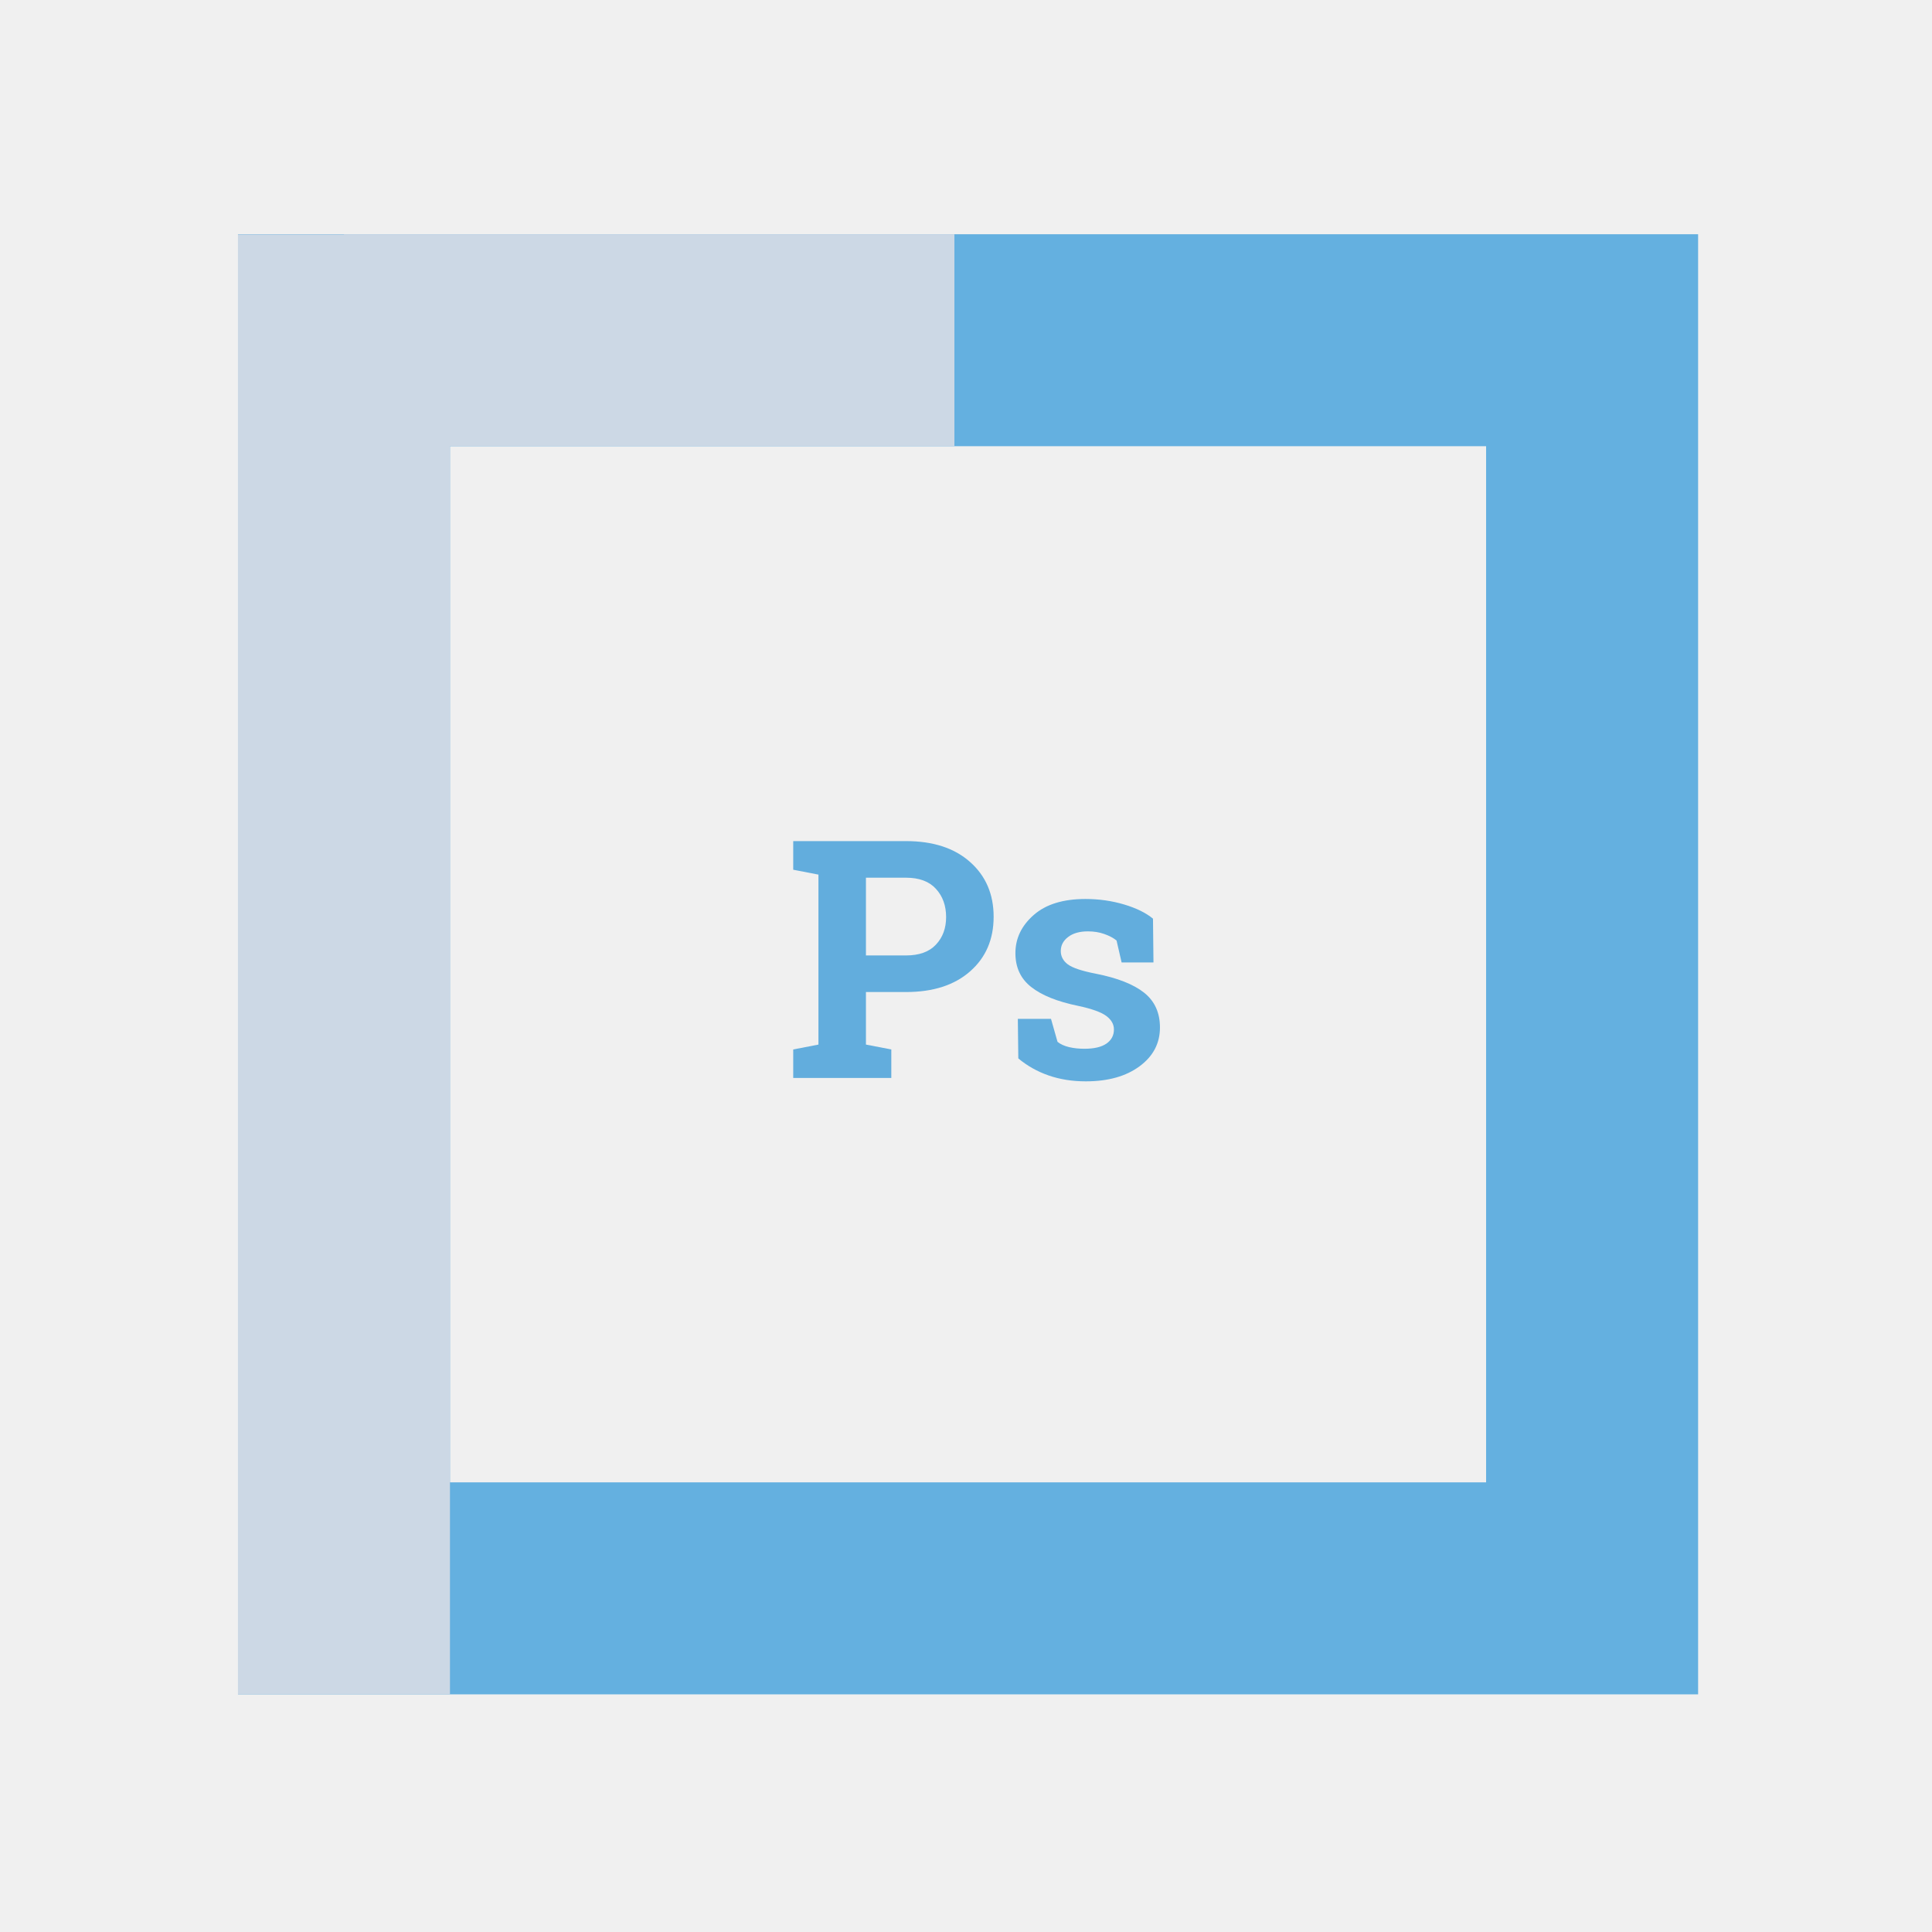
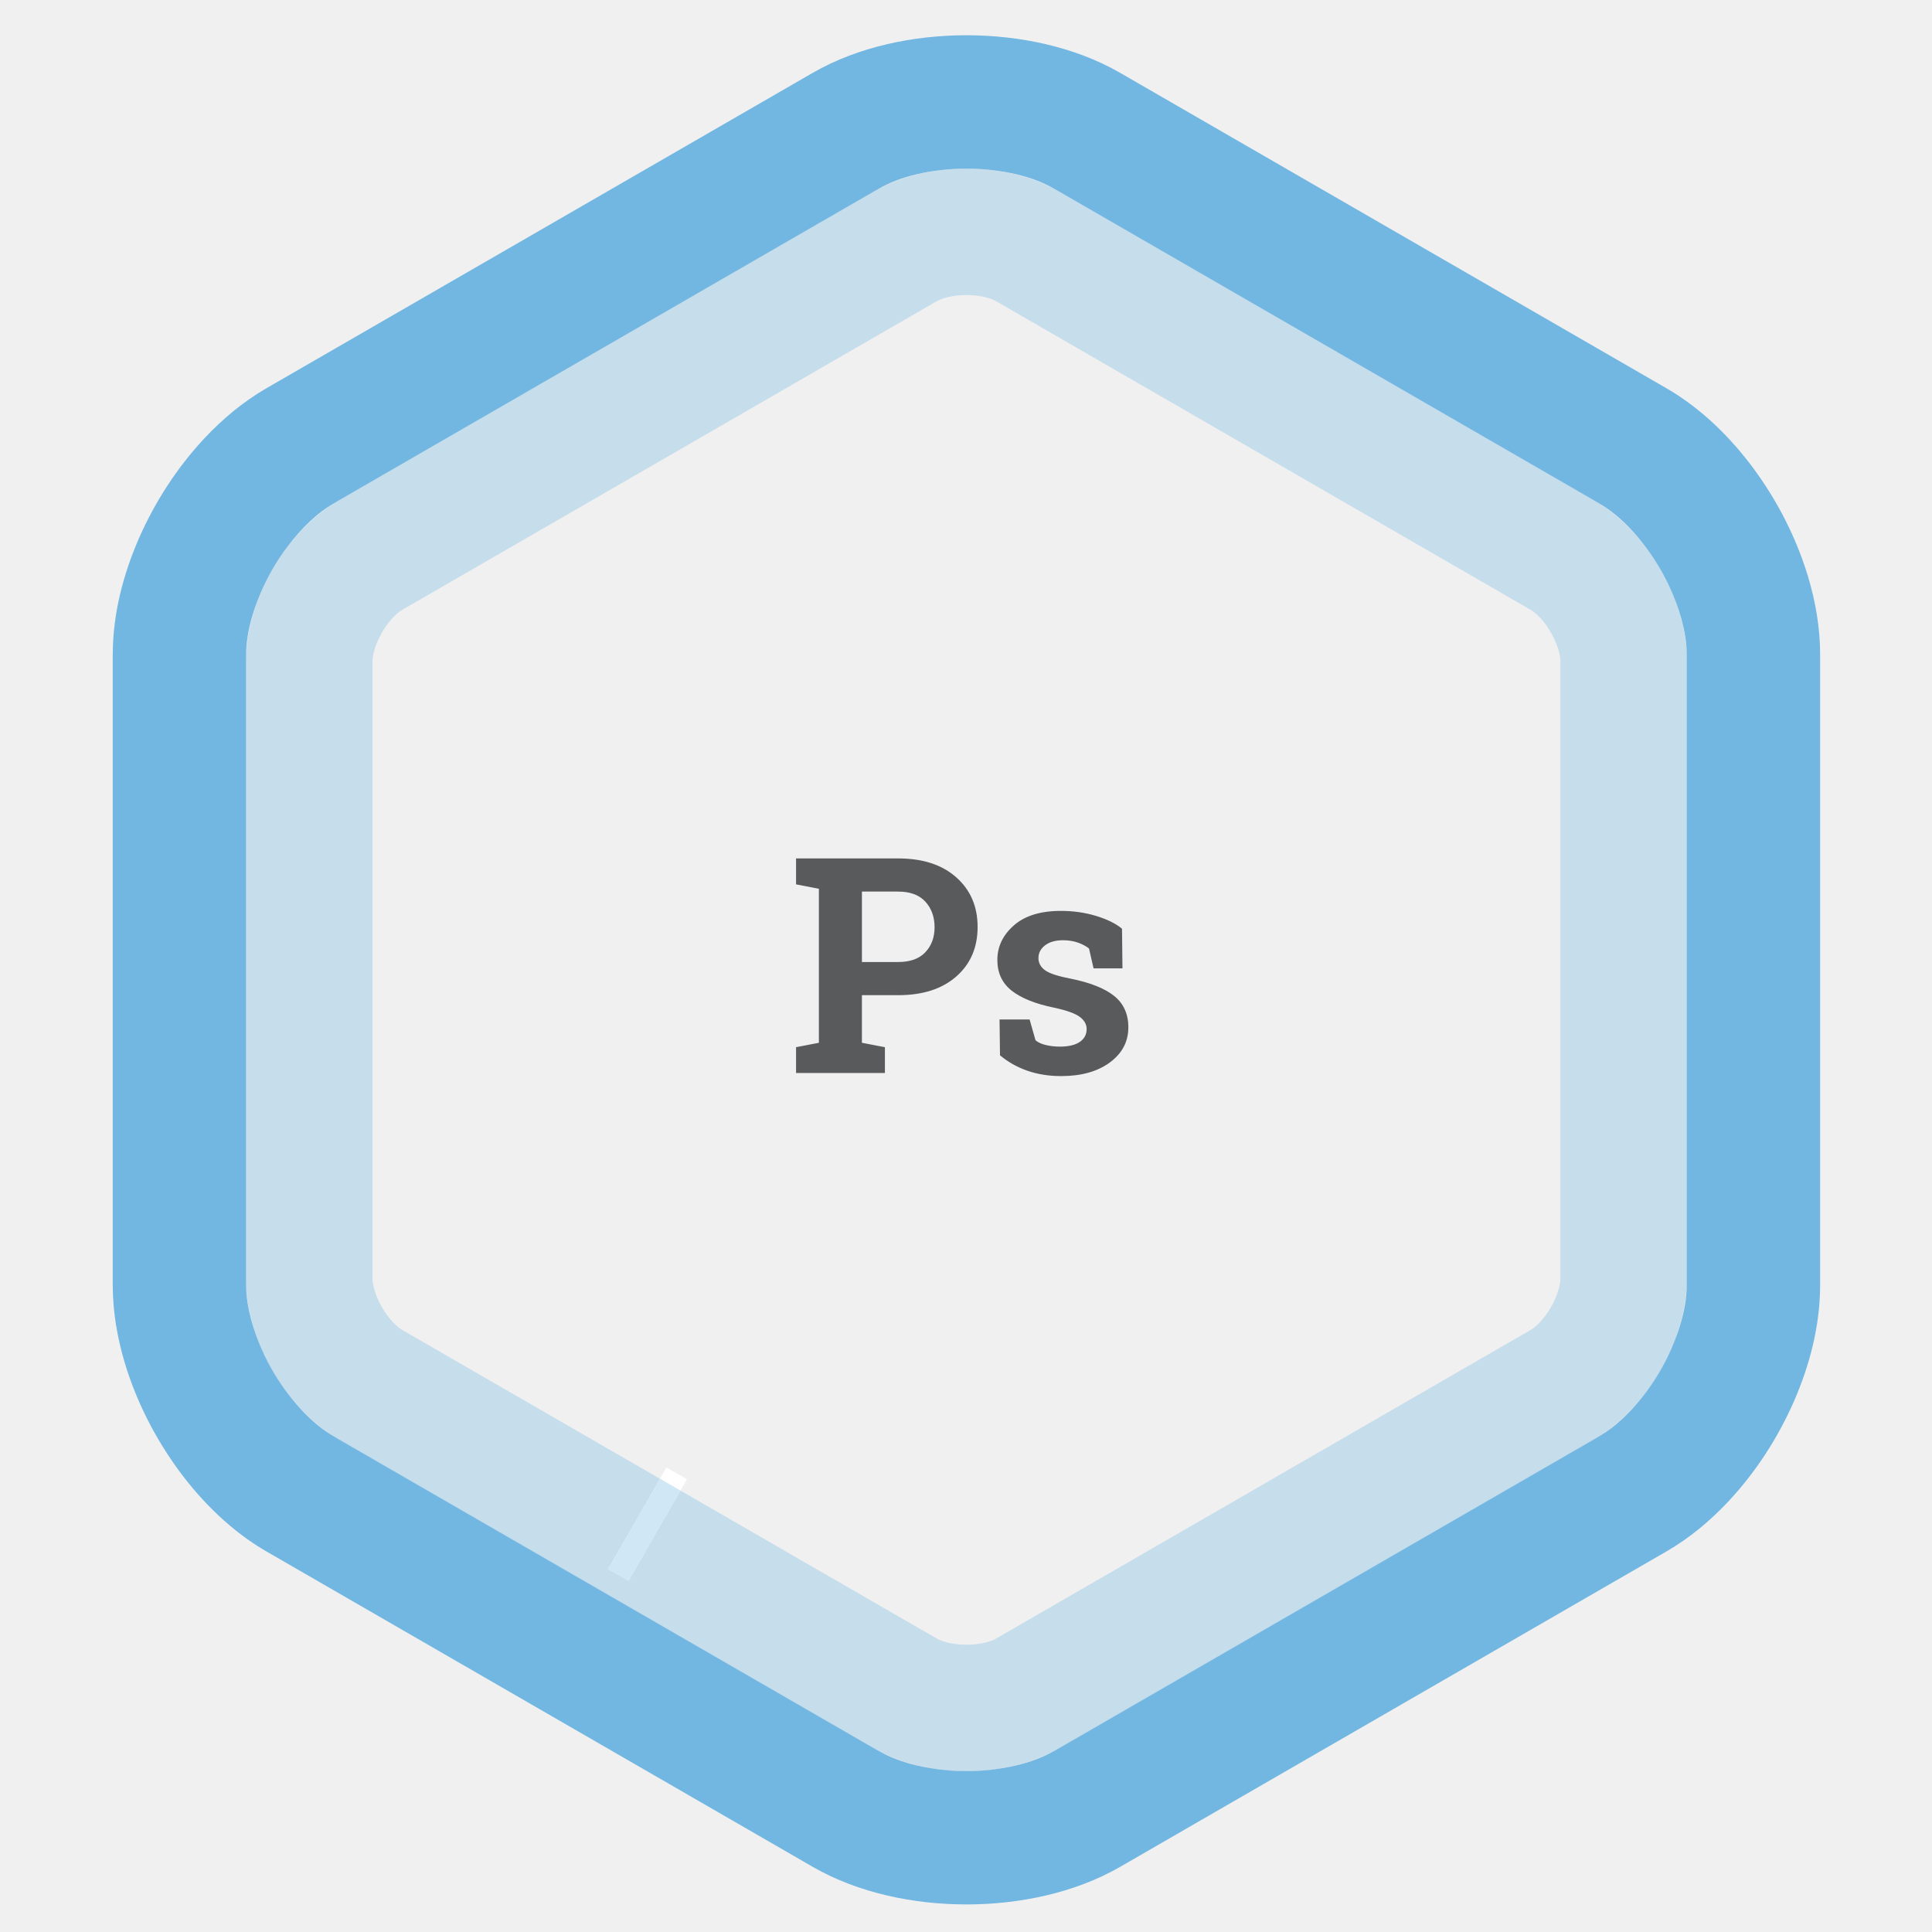
<svg xmlns="http://www.w3.org/2000/svg" version="1.1" id="Layer_1" x="0px" y="0px" width="252px" height="252px" viewBox="0 0 252 252" enable-background="new 0 0 252 252" xml:space="preserve">
-   <path fill="#62ADDD" d="M118.168,109.709c3.535,0,6.324,0.906,8.367,2.727c2.047,1.816,3.07,4.199,3.07,7.141  c0,2.953-1.023,5.328-3.07,7.121c-2.043,1.801-4.832,2.698-8.367,2.698h-5.219v6.853l3.309,0.637v3.716h-12.793v-3.716l3.289-0.637  V114.08l-3.289-0.637v-3.734h3.289H118.168z M112.949,124.623h5.219c1.727,0,3.031-0.469,3.91-1.41  c0.887-0.938,1.328-2.141,1.328-3.594c0-1.488-0.441-2.715-1.328-3.684c-0.879-0.969-2.184-1.453-3.91-1.453h-5.219V124.623z" />
-   <path fill="#62ADDD" d="M150.453,125.537h-4.156l-0.66-2.863c-0.422-0.34-0.953-0.625-1.602-0.848  c-0.641-0.23-1.352-0.344-2.133-0.344c-1.086,0-1.953,0.246-2.582,0.734c-0.641,0.488-0.957,1.098-0.957,1.836  c0,0.688,0.305,1.27,0.906,1.727c0.612,0.461,1.832,0.868,3.655,1.223c2.845,0.559,4.949,1.395,6.32,2.488  c1.375,1.102,2.055,2.609,2.055,4.531c0,2.065-0.887,3.75-2.659,5.059c-1.771,1.309-4.109,1.965-7.013,1.965  c-1.767,0-3.387-0.258-4.866-0.773c-1.48-0.515-2.789-1.258-3.938-2.219l-0.062-5.156h4.327l0.849,2.992  c0.367,0.305,0.875,0.539,1.504,0.691c0.641,0.148,1.305,0.215,2,0.215c1.258,0,2.215-0.219,2.875-0.672  c0.651-0.453,0.979-1.066,0.979-1.848c0-0.676-0.332-1.262-0.996-1.758c-0.663-0.496-1.891-0.938-3.672-1.316  c-2.698-0.555-4.733-1.367-6.112-2.453c-1.384-1.078-2.07-2.559-2.07-4.422c0-1.926,0.793-3.578,2.379-4.973  c1.582-1.395,3.836-2.094,6.762-2.094c1.781,0,3.465,0.246,5.062,0.723c1.59,0.477,2.84,1.098,3.742,1.844L150.453,125.537z" />
-   <path fill="#64B0E0" d="M31.043,30.553v190.449h190.449v-13.824V30.553H31.043z M58.691,58.201H193.84V193.35H58.691V58.201z" />
-   <polyline fill="#EAEBEC" points="124.488,58.201 58.691,58.201 58.691,157.146 58.691,157.146 58.691,58.201 124.488,58.201 " />
-   <polyline fill="#CCD8E5" points="124.488,30.553 44.867,30.553 44.867,30.584 31.043,30.584 31.043,221.002 58.691,221.002   58.691,58.201 124.488,58.201 124.488,30.553 " />
+   <g>
+     <polyline fill="#FFFFFF" points="86.927,191.405 86.078,192.881 88.756,194.428 89.607,192.946 86.927,191.405  " />
+     <path fill="#595A5C" d="M146.35,121.137c-0.82-0.679-1.951-1.236-3.393-1.672s-2.969-0.653-4.584-0.653   c-2.652,0-4.696,0.631-6.131,1.893c-1.436,1.263-2.153,2.765-2.153,4.508c0,1.691,0.625,3.027,1.874,4.007   c1.25,0.98,3.098,1.721,5.545,2.221c1.615,0.346,2.723,0.743,3.326,1.191c0.602,0.449,0.902,0.98,0.902,1.596   c0,0.704-0.297,1.262-0.893,1.672c-0.597,0.41-1.465,0.615-2.605,0.615c-0.627,0-1.229-0.067-1.807-0.202   c-0.576-0.135-1.031-0.343-1.364-0.624l-0.769-2.711h-3.922l0.059,4.671c1.037,0.872,2.226,1.541,3.564,2.009   c1.34,0.468,2.81,0.701,4.412,0.701c2.627,0,4.744-0.592,6.352-1.777c1.608-1.186,2.412-2.714,2.412-4.584   c0-1.743-0.621-3.111-1.863-4.104c-1.244-0.992-3.152-1.745-5.729-2.258c-1.652-0.32-2.755-0.688-3.306-1.105   c-0.552-0.416-0.827-0.938-0.827-1.566c0-0.666,0.289-1.221,0.865-1.663c0.576-0.441,1.358-0.663,2.346-0.663   c0.704,0,1.348,0.104,1.932,0.308c0.582,0.205,1.066,0.462,1.451,0.77l0.596,2.595h3.768L146.35,121.137z M112.425,116.293h4.729   c1.563,0,2.745,0.439,3.546,1.316c0.8,0.878,1.201,1.99,1.201,3.335c0,1.32-0.401,2.406-1.201,3.258   c-0.801,0.853-1.983,1.278-3.546,1.278h-4.729V116.293z M106.812,111.969h-2.979v3.383l2.979,0.576v20.086l-2.979,0.577v3.363   h11.59v-3.363l-2.999-0.577v-6.208h4.729c3.203,0,5.731-0.813,7.583-2.441c1.852-1.627,2.778-3.779,2.778-6.458   c0-2.665-0.926-4.821-2.778-6.468c-1.852-1.646-4.379-2.47-7.583-2.47H106.812z" />
+     <path opacity="0.902" fill="#64B0E0" d="M138.164,228.024L138.164,228.024L138.164,228.024L138.164,228.024 M217.449,202.311   l-0.097,0.056c0,0,0,0,0,0.001L217.449,202.311 M122.686,22.188c1.121-0.137,2.246-0.203,3.371-0.204   c1.112,0.001,2.226,0.065,3.335,0.2c1.059,0.12,2.087,0.295,3.058,0.522c1.972,0.457,3.693,1.131,4.96,1.866l0.102,0.059   c0.218,0.115,0.436,0.234,0.651,0.359l0.001,0l69.757,40.274c0.226,0.13,0.446,0.264,0.663,0.401l0.07,0.04   c1.271,0.73,2.716,1.884,4.098,3.364c0.61,0.649,1.208,1.361,1.779,2.118c0.124,0.16,0.245,0.322,0.365,0.484   c1.323,1.806,2.429,3.75,3.285,5.823c1.227,2.871,1.842,5.753,1.827,7.874v0.016c0.013,0.281,0.02,0.564,0.02,0.849v80.549   c-0.001,0.273-0.008,0.545-0.02,0.813v0.038c0.004,1.465-0.273,3.293-0.864,5.229c-0.229,0.762-0.507,1.539-0.826,2.317   c-0.113,0.284-0.23,0.565-0.352,0.846c-0.997,2.263-2.273,4.382-3.838,6.31c-0.779,0.98-1.599,1.874-2.422,2.646   c-1.004,0.944-2.013,1.703-2.933,2.247c-0.277,0.18-0.561,0.354-0.852,0.522h-0.001l-69.758,40.274l-0.022,0.013l0.022-0.013l0,0   c-0.287,0.165-0.576,0.322-0.866,0.471c-1.256,0.71-2.935,1.358-4.848,1.801c-0.55,0.129-1.117,0.24-1.699,0.335   c-1.558,0.271-3.126,0.399-4.693,0.4c-1.572-0.001-3.143-0.13-4.705-0.402c-0.577-0.094-1.141-0.205-1.687-0.333   c-1.906-0.441-3.58-1.086-4.834-1.793c-0.295-0.151-0.589-0.311-0.882-0.479h0.001l-69.703-40.24l-0.056-0.032   c-0.298-0.173-0.589-0.351-0.872-0.535c-1.236-0.732-2.627-1.856-3.958-3.282c-0.451-0.479-0.895-0.993-1.326-1.534   c-0.282-0.346-0.555-0.698-0.818-1.056c-1.407-1.922-2.57-4.001-3.446-6.224c-1.116-2.736-1.677-5.452-1.665-7.478   c-0.012-0.284-0.019-0.571-0.02-0.86v-80.55c0.001-0.278,0.008-0.553,0.02-0.827v-0.038c-0.004-1.465,0.273-3.293,0.864-5.229   c0.268-0.89,0.601-1.8,0.99-2.709c0.062-0.148,0.124-0.295,0.188-0.441c0.89-2.021,2.003-3.927,3.345-5.685   c0.922-1.232,1.916-2.347,2.913-3.283c1.048-0.984,2.1-1.768,3.053-2.316l0.101-0.058c0.208-0.131,0.418-0.258,0.633-0.382   l69.759-40.275c0.222-0.128,0.445-0.251,0.669-0.369l0.084-0.048c1.267-0.736,2.989-1.41,4.961-1.867   C120.625,22.482,121.641,22.308,122.686,22.188 M126.058,4.598c-3.481,0.001-6.962,0.376-10.341,1.162   c-3.377,0.79-6.66,1.986-9.711,3.743L34.758,50.636c-3.047,1.764-5.725,4.009-8.098,6.539c-3.551,3.802-6.434,8.255-8.532,13.029   c-2.081,4.779-3.407,9.883-3.422,15.164v82.266c0.004,3.521,0.61,6.962,1.614,10.281c1.518,4.977,3.932,9.7,7.017,13.905   c1.546,2.1,3.265,4.067,5.162,5.849c1.897,1.779,3.973,3.376,6.26,4.697l71.247,41.133l0,0.001   c3.051,1.757,6.334,2.952,9.711,3.742c3.379,0.786,6.86,1.16,10.341,1.162c3.481-0.002,6.962-0.376,10.341-1.162   c3.377-0.79,6.659-1.985,9.711-3.742l0.029-0.018l71.214-41.116c3.048-1.764,5.726-4.009,8.099-6.538   c3.551-3.803,6.436-8.256,8.534-13.03c2.081-4.779,3.407-9.883,3.423-15.164V85.368c-0.004-3.521-0.61-6.962-1.614-10.281   c-1.518-4.976-3.934-9.7-7.019-13.904c-1.546-2.1-3.266-4.067-5.162-5.849c-1.898-1.78-3.974-3.376-6.261-4.698L146.109,9.504   c-3.051-1.758-6.333-2.953-9.71-3.744C133.021,4.975,129.539,4.6,126.058,4.598" />
+     <path opacity="0.302" fill="#64B0E0" d="M122.2,39.279L122.2,39.279C122.2,39.28,122.2,39.28,122.2,39.279L122.2,39.279    M126.057,38.484c0.006,0,0.012,0,0.017,0c0.839,0,1.677,0.099,2.364,0.26c0.692,0.159,1.225,0.387,1.477,0.536l69.757,40.274   l0.001,0c0.254,0.143,0.718,0.49,1.201,1.01c0.733,0.773,1.497,1.928,1.979,3.045c0.5,1.112,0.689,2.184,0.675,2.623v80.549   c0.004,0.292-0.065,0.866-0.274,1.545c-0.303,1.022-0.921,2.261-1.647,3.237c-0.36,0.49-0.742,0.918-1.089,1.243   c-0.346,0.325-0.656,0.545-0.847,0.653l-69.733,40.261l-0.024,0.014c-0.251,0.149-0.783,0.377-1.476,0.536   c-0.687,0.161-1.524,0.26-2.363,0.26c-0.005,0-0.011,0-0.017,0s-0.012,0-0.017,0c-0.839,0-1.676-0.099-2.362-0.26   c-0.693-0.159-1.225-0.387-1.476-0.536l-0.039-0.022l-33.406-19.285l-6.766,11.767l-2.681-1.541l6.768-11.772l-33.636-19.418h0   c-0.255-0.144-0.719-0.49-1.202-1.011c-0.734-0.774-1.497-1.929-1.98-3.046c-0.5-1.112-0.689-2.184-0.674-2.623v-80.55   c-0.003-0.292,0.065-0.867,0.274-1.546c0.303-1.022,0.921-2.261,1.648-3.237c0.36-0.49,0.742-0.918,1.088-1.242   c0.345-0.326,0.655-0.545,0.845-0.653L122.2,39.279c0.251-0.148,0.783-0.376,1.476-0.535c0.687-0.161,1.525-0.26,2.363-0.26   C126.045,38.484,126.051,38.484,126.057,38.484 M126.078,21.999c-0.006,0-0.013,0-0.02,0c-0.007,0-0.013,0-0.02,0   c-1.128,0-2.256,0.065-3.352,0.19c-0.921,0.113-1.84,0.274-2.754,0.486c-1.794,0.42-3.577,1.035-5.312,1.946L43.559,65.647   c-1.666,1.049-3.096,2.291-4.363,3.639c-0.604,0.648-1.172,1.322-1.704,2.019c-0.047,0.063-0.094,0.126-0.14,0.189   c-1.339,1.812-2.509,3.873-3.392,5.936c-1.024,2.468-1.729,5.109-1.854,7.976v82.228c0,0.003,0,0.007,0,0.01   c0.085,1.922,0.441,3.742,0.965,5.477c0.208,0.68,0.441,1.346,0.7,2.001c0.094,0.231,0.193,0.464,0.295,0.695   c1.015,2.331,2.412,4.634,3.969,6.584c0.696,0.854,1.45,1.67,2.269,2.439c0.916,0.858,1.913,1.661,3.015,2.377   c0.046,0.027,0.092,0.055,0.139,0.081l71.247,41.132c0.042,0.024,0.084,0.049,0.126,0.073c1.668,0.852,3.379,1.434,5.1,1.838   c0.473,0.109,0.947,0.205,1.421,0.288c1.502,0.245,3.094,0.375,4.687,0.375c0.006,0,0.013,0,0.019,0s0.013,0,0.019,0   c1.588,0,3.176-0.129,4.674-0.373c0.479-0.083,0.956-0.18,1.433-0.29c1.726-0.405,3.442-0.99,5.114-1.846   c0.038-0.021,0.076-0.043,0.113-0.065l0,0l0.03-0.018l71.115-41.059l0.098-0.056c0.04-0.023,0.08-0.047,0.12-0.07   c1.572-1.019,2.933-2.211,4.144-3.5c0.422-0.452,0.825-0.916,1.211-1.393c0.215-0.27,0.426-0.545,0.633-0.827   c1.424-1.927,2.657-4.135,3.557-6.328c0.937-2.354,1.573-4.867,1.69-7.584V85.384c-0.084-1.926-0.44-3.75-0.966-5.489   c-0.25-0.818-0.538-1.619-0.861-2.401c-0.043-0.103-0.088-0.205-0.133-0.307c-0.916-2.103-2.143-4.182-3.518-6.001   c-0.819-1.063-1.723-2.072-2.723-3.011c-0.973-0.912-2.038-1.761-3.225-2.51l-71.072-41.034c-1.74-0.917-3.529-1.534-5.329-1.956   c-0.927-0.215-1.857-0.377-2.79-0.491C128.308,22.062,127.192,21.999,126.078,21.999" />
+     <polyline fill="#D0E7F6" points="86.078,192.881 79.31,204.653 81.99,206.194 88.756,194.428 86.078,192.881  " />
+     <path opacity="0.933" fill="#64B0E0" d="M121.352,230.629c1.562,0.272,3.133,0.401,4.705,0.402c1.567-0.001,3.136-0.129,4.693-0.4   c-1.498,0.244-3.086,0.373-4.674,0.373c-0.006,0-0.013,0-0.019,0s-0.013,0-0.019,0   C124.446,231.004,122.854,230.874,121.352,230.629 M138.163,228.024L138.163,228.024L138.163,228.024L138.163,228.024    M208.773,187.228c-0.04,0.023-0.08,0.047-0.12,0.07l-0.098,0.056l-71.115,41.059l-0.03,0.018   c-0.037,0.022-0.075,0.044-0.113,0.065c0.29-0.148,0.579-0.306,0.866-0.471l0,0l-0.022,0.013l0.022-0.013l69.758-40.274h0.001   C208.213,187.581,208.496,187.407,208.773,187.228 M43.319,187.217c0.283,0.185,0.574,0.362,0.872,0.535l0.056,0.032l69.703,40.24   h-0.001c0.292,0.168,0.586,0.327,0.882,0.479c-0.042-0.024-0.085-0.049-0.126-0.073l-71.247-41.132   C43.412,187.271,43.366,187.244,43.319,187.217 M218.317,175.18c-0.899,2.193-2.133,4.401-3.557,6.328   c-0.207,0.282-0.418,0.558-0.633,0.827c1.564-1.928,2.841-4.047,3.838-6.31C218.087,175.745,218.204,175.464,218.317,175.18    M33.771,175.121c0.876,2.223,2.039,4.302,3.446,6.224c0.264,0.357,0.536,0.71,0.818,1.056c-1.557-1.95-2.954-4.253-3.969-6.584   C33.963,175.585,33.865,175.353,33.771,175.121 M32.106,85.406c-0.012,0.273-0.019,0.549-0.02,0.827v80.55   c0,0.289,0.007,0.576,0.02,0.86c0-0.003,0-0.007,0-0.01V85.406 M220.008,85.384v82.212c0.012-0.269,0.019-0.54,0.02-0.813V86.233   C220.027,85.948,220.021,85.665,220.008,85.384 M37.492,71.305c-1.342,1.758-2.455,3.664-3.345,5.685   c-0.063,0.146-0.126,0.293-0.188,0.441c0.883-2.063,2.053-4.124,3.392-5.936C37.398,71.431,37.445,71.368,37.492,71.305    M214.53,71.187c1.375,1.819,2.602,3.898,3.518,6.001c0.045,0.102,0.09,0.204,0.133,0.307c-0.856-2.073-1.962-4.018-3.285-5.823   C214.775,71.508,214.654,71.347,214.53,71.187 M137.511,24.631l71.072,41.034c-0.217-0.137-0.438-0.271-0.663-0.401L138.163,24.99   l-0.001,0C137.946,24.865,137.729,24.746,137.511,24.631 M114.621,24.621c-0.224,0.118-0.447,0.241-0.669,0.369L44.192,65.265   c-0.215,0.124-0.425,0.251-0.633,0.382L114.621,24.621 M126.057,21.984c-1.125,0.001-2.25,0.067-3.371,0.204   c1.096-0.125,2.224-0.19,3.352-0.19c0.007,0,0.013,0,0.02,0c0.006,0,0.013,0,0.02,0c1.115,0,2.23,0.063,3.314,0.186   C128.282,22.05,127.169,21.985,126.057,21.984" />
+   </g>
</svg>
